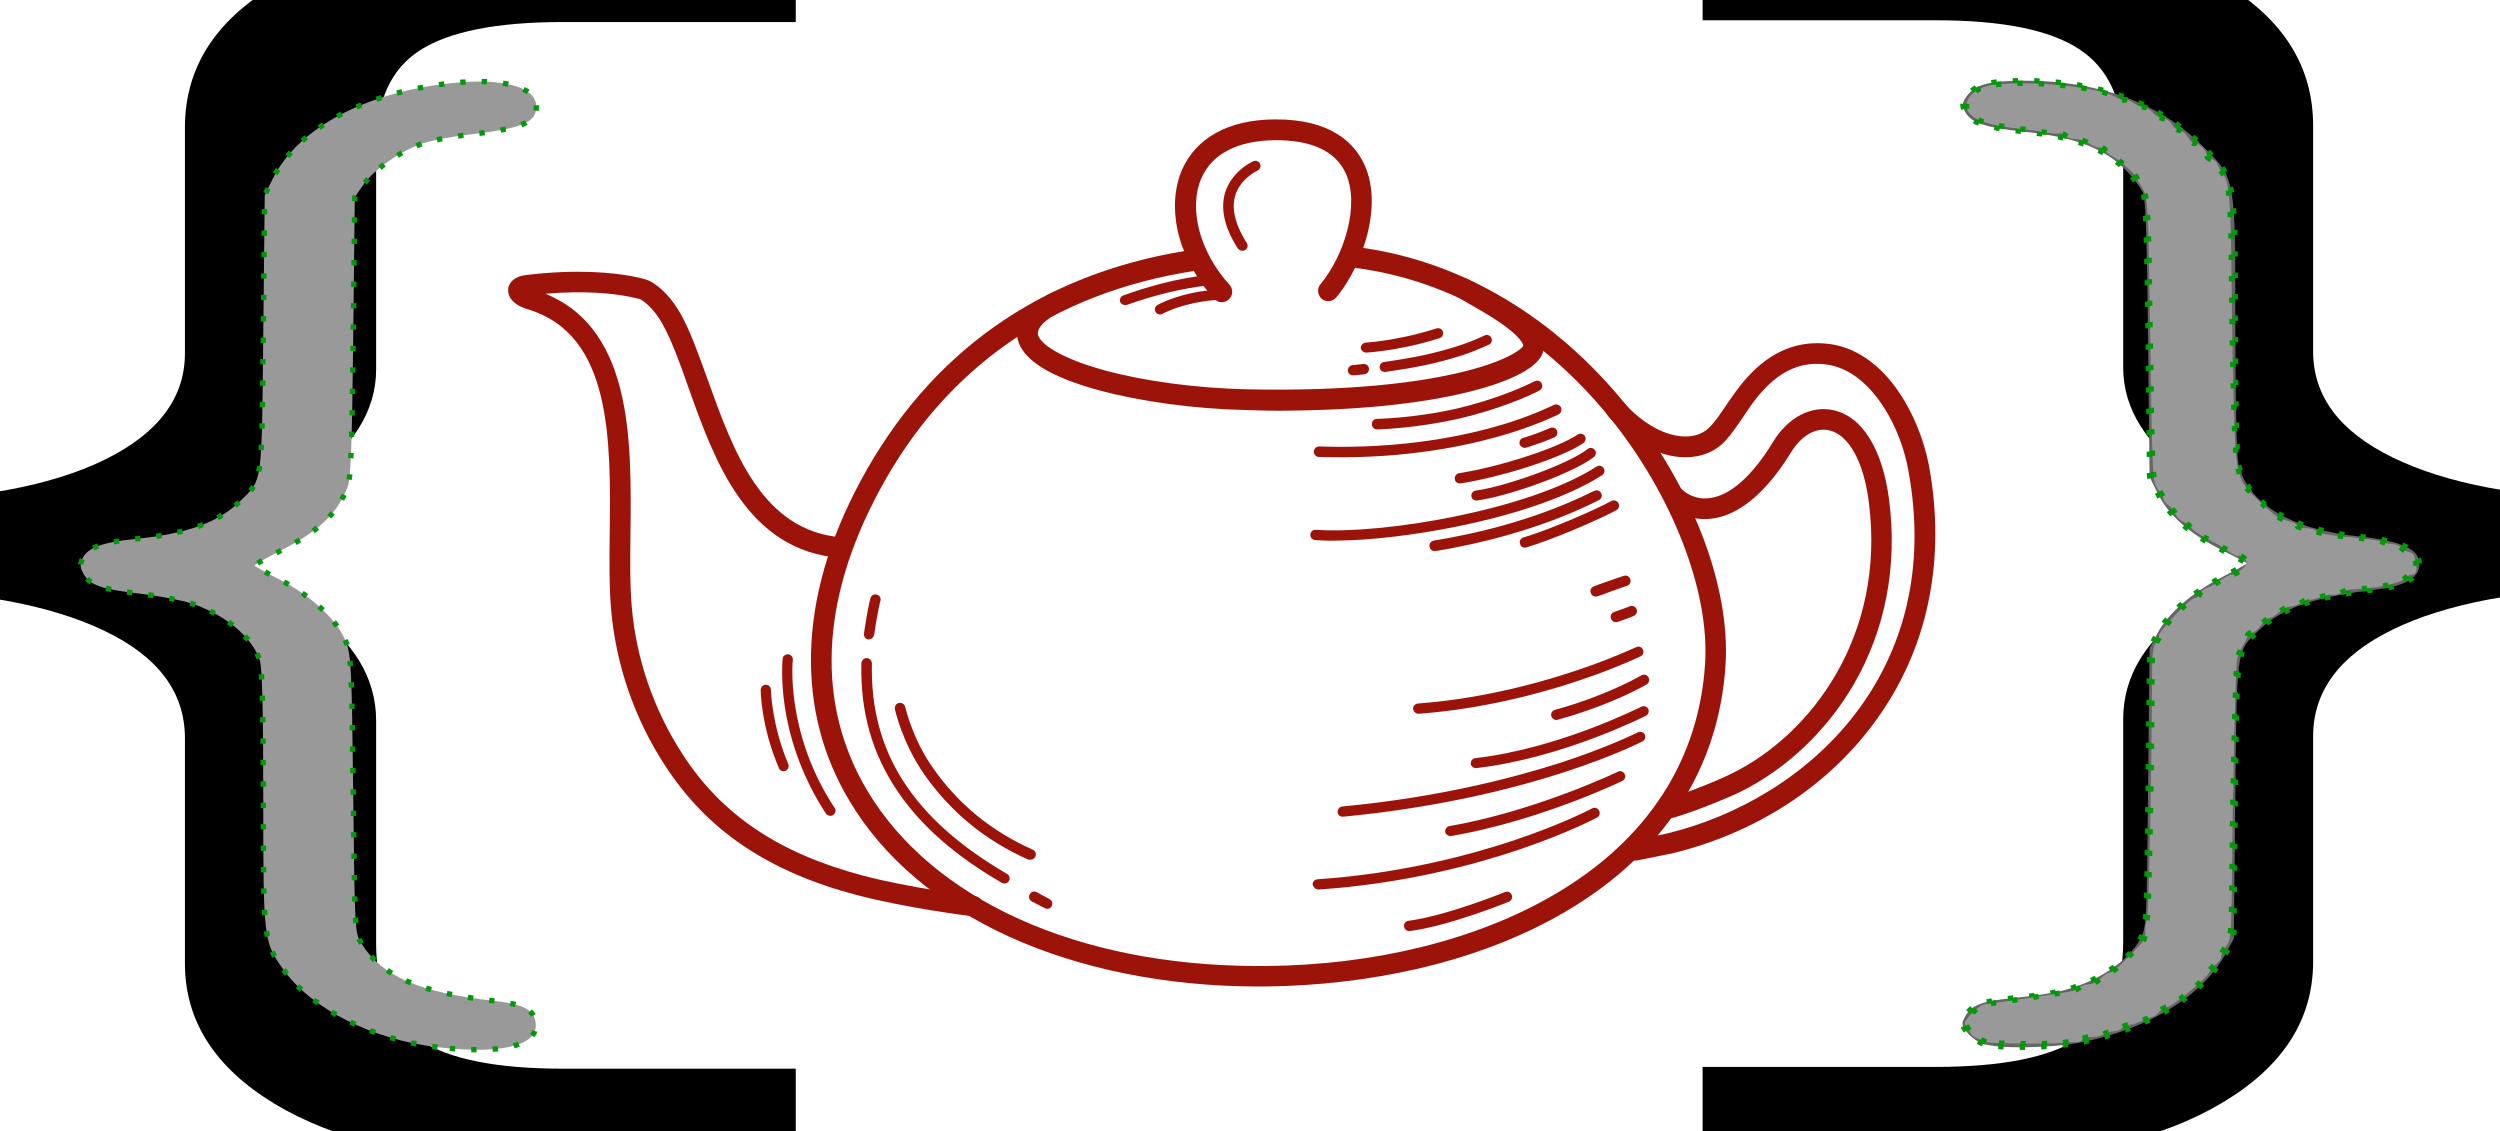
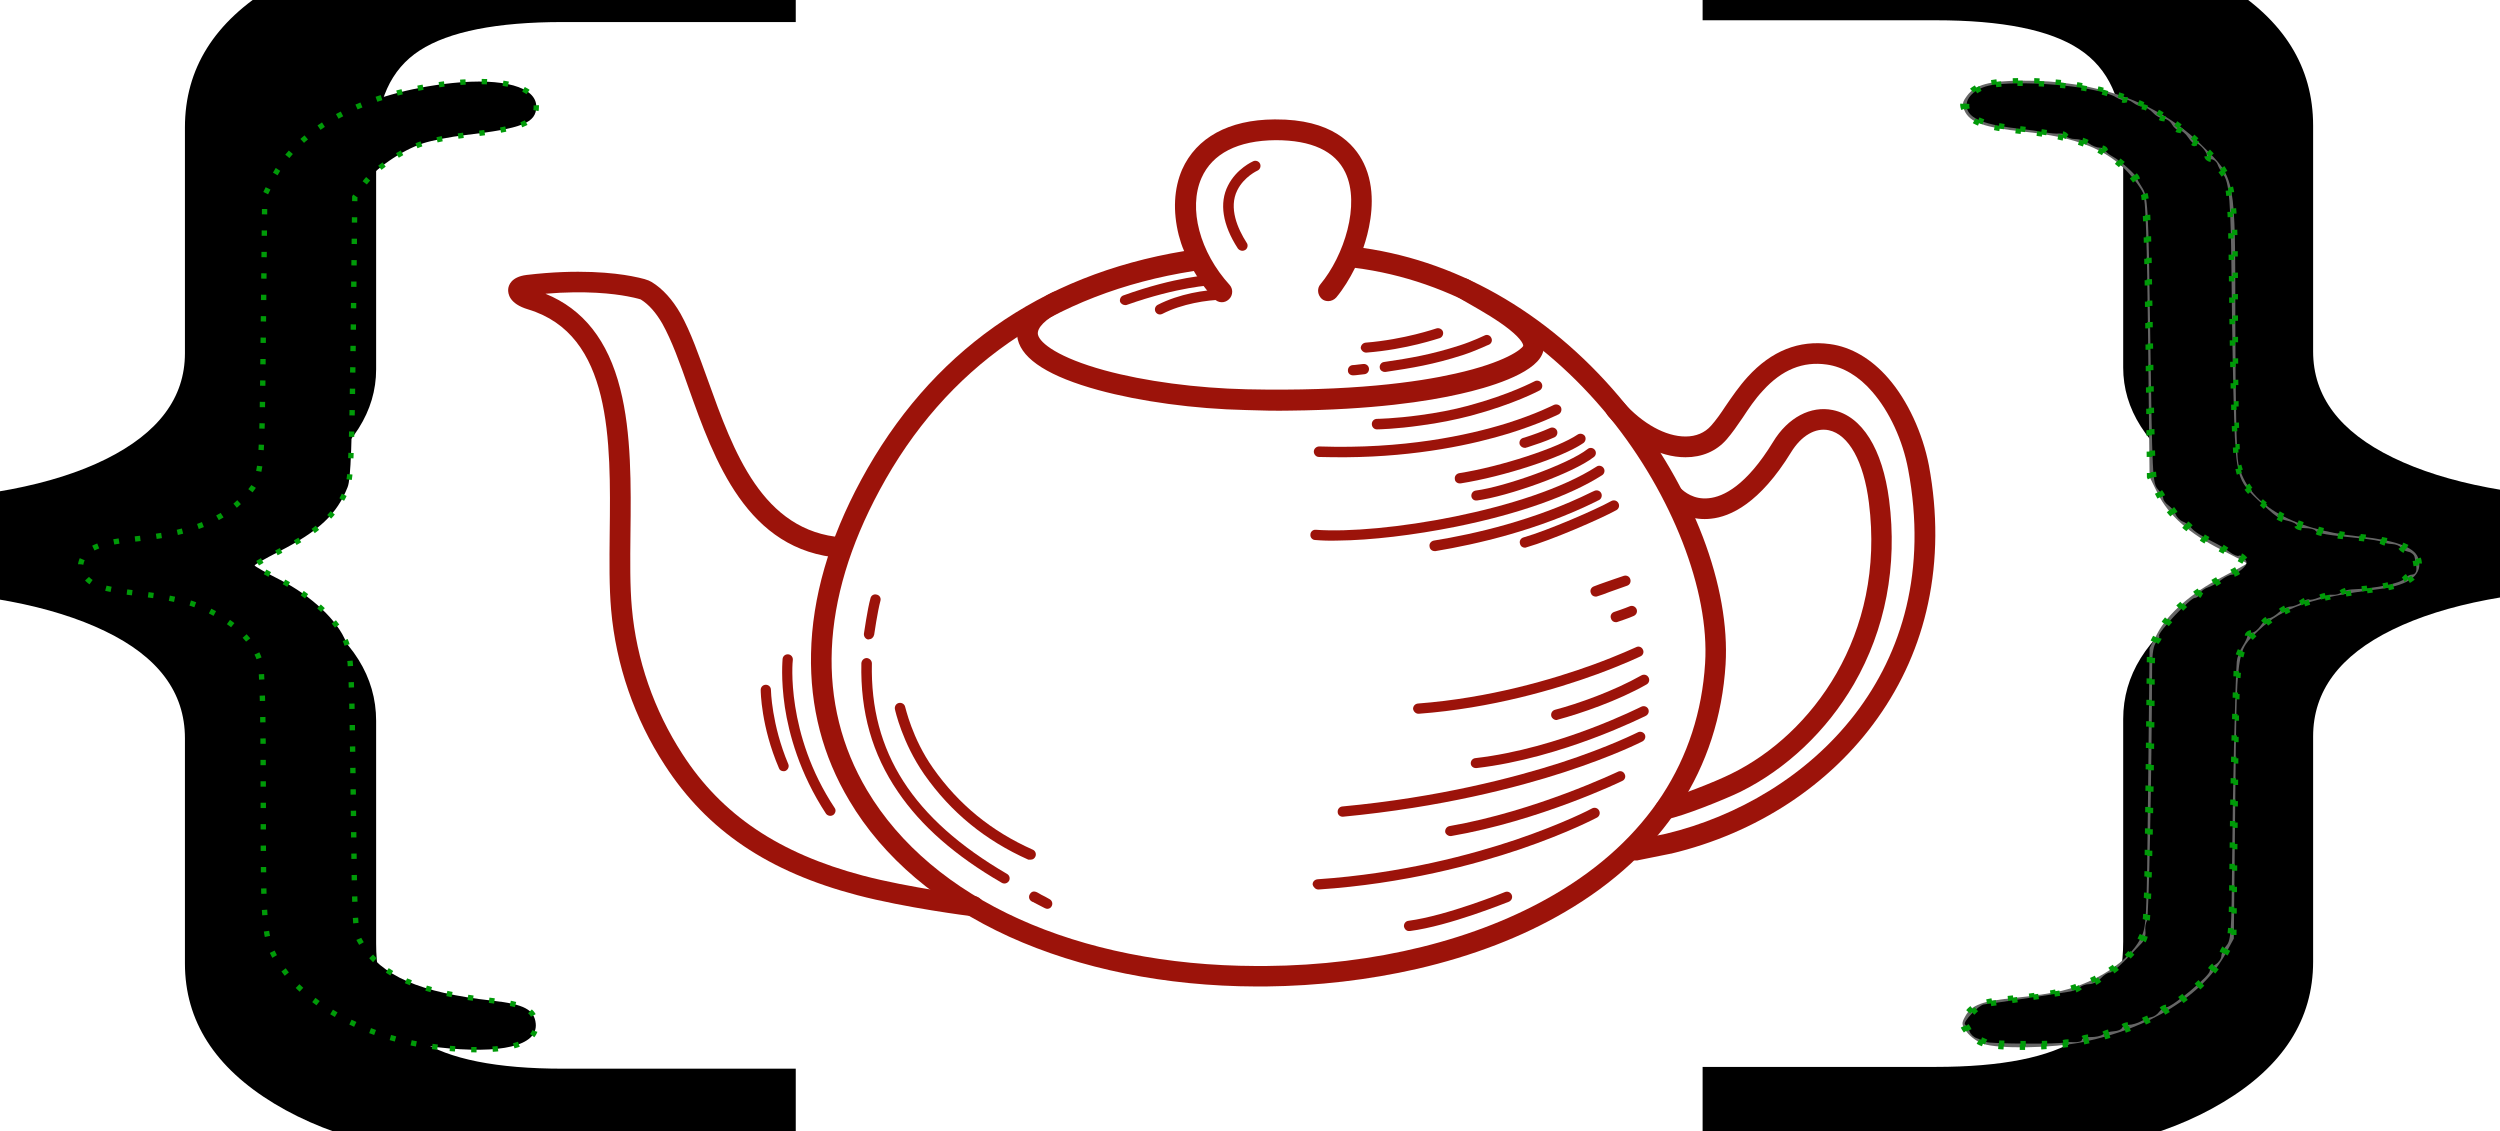
<svg xmlns="http://www.w3.org/2000/svg" version="1.1" id="Layer_1" x="0px" y="0px" viewBox="0 0 160.194 72.435" xml:space="preserve" width="160.194" height="72.435">
  <defs id="defs1042" />
  <style type="text/css" id="style950">
	.st0{fill:#9C130A;}
	.st1{fill:#666666;}
</style>
  <g id="g1037" style="display:inline" transform="matrix(0.1822215,0,0,0.1822215,-96.65067,-62.95886)">
    <g id="teapot" style="display:inline">
      <path class="st0" d="m 984,489.9 c 29,-0.3 48.3,-3.2 60,-5.9 9.4,-2.1 25.6,-6.8 28.7,-13.9 2.8,-6.5 -4.5,-12.4 -7,-14.4 -4.5,-3.6 -10.3,-7 -14.6,-9.4 -1.7,-1 -3.2,-1.8 -4.1,-2.4 -1.7,-1.1 -3.9,-0.6 -5,1.1 -1.1,1.7 -0.6,3.9 1.1,5 1.1,0.7 2.6,1.6 4.4,2.6 4,2.3 9.6,5.5 13.7,8.8 4.5,3.6 5,5.5 4.8,5.8 -0.5,1 -6,5.7 -23.9,9.7 -13.2,3 -36.6,6.3 -73.3,5.5 -17.6,-0.4 -35.9,-2.8 -50.1,-6.7 -16,-4.4 -22.6,-9.5 -23.3,-12.5 -0.5,-2.3 2.5,-5.4 8.3,-8.4 1.8,-0.9 2.5,-3.1 1.5,-4.9 -0.9,-1.8 -3.1,-2.5 -4.9,-1.5 -9.4,4.9 -13.4,10.5 -12,16.5 1.7,7.1 11.2,13.1 28.4,17.8 14.7,4 33.6,6.6 51.9,7 5.5,0.2 10.6,0.3 15.4,0.2 z" id="path952" />
      <g id="g956">
        <path class="st0" d="m 829.1,627.1 c 11.8,19.9 31.2,36.4 56.2,47.8 24.9,11.3 54.9,17.4 86.8,17.5 1.1,0 2.3,0 3.4,0 18.3,-0.2 36.2,-2.3 53.3,-6.2 19.4,-4.5 36.9,-11.2 51.9,-20 34.6,-20.2 54.2,-50.3 56.5,-87.1 0.8,-13.3 -1.9,-28.8 -8,-44.8 -6.2,-16.2 -15.5,-32.3 -27.1,-46.5 -25,-30.8 -57.5,-50.1 -92.3,-55.1 0.5,-1.5 1,-3.1 1.4,-4.7 1.7,-6.7 2.9,-16.4 -1.2,-25 -3.4,-7.1 -11.5,-15.6 -31.1,-15.5 -0.1,0 -0.2,0 -0.4,0 -16,0.1 -27.4,6.4 -32.4,17.6 -2.9,6.7 -3.3,14.7 -1.2,23.1 0.5,1.9 1.1,3.8 1.9,5.6 -50.7,8.4 -89.4,35.7 -113.6,80.5 -11.3,20.9 -17.2,41.4 -17.6,61 -0.4,18.8 4.1,36.1 13.5,51.8 z m 10.6,-109.2 c 23.3,-43.3 61.1,-69.4 110.5,-77.1 2,3.5 4.4,6.8 7.2,9.8 1.4,1.5 3.6,1.6 5.1,0.2 0.8,-0.7 1.2,-1.7 1.2,-2.7 0,-0.9 -0.3,-1.7 -0.9,-2.4 -10.5,-11.5 -14.6,-26.9 -9.9,-37.6 3.8,-8.6 12.8,-13.2 26.1,-13.3 12.6,0 20.9,3.8 24.5,11.4 5.3,11.2 -0.4,29.2 -8.8,39.3 -0.6,0.7 -0.8,1.5 -0.8,2.3 0,1 0.5,2.1 1.3,2.8 0.7,0.6 1.5,0.8 2.3,0.8 1,0 2.1,-0.5 2.8,-1.3 2.5,-3 4.7,-6.6 6.6,-10.4 33.7,4.3 65.3,22.8 89.6,52.7 21.9,27 35.1,60.9 33.5,86.3 -2.1,34.2 -20.4,62.3 -52.9,81.3 -27.3,16 -63.3,24.9 -101.6,25.2 -1.1,0 -2.3,0 -3.4,0 -62.8,-0.2 -113.9,-23.3 -136.8,-61.8 -18,-30.3 -16.5,-66.8 4.4,-105.5 z" id="path954" />
      </g>
      <path class="st0" d="m 967.3,433.7 c 0.3,0 0.7,-0.1 1,-0.3 0.8,-0.5 1.1,-1.7 0.5,-2.5 -3.2,-5 -6.4,-12.3 -3.3,-18.5 2.4,-4.8 7.1,-6.9 7.1,-6.9 0.9,-0.4 1.3,-1.5 0.9,-2.4 -0.4,-0.9 -1.5,-1.3 -2.4,-0.9 -0.2,0.1 -5.9,2.6 -8.9,8.6 -3.1,6.1 -1.9,13.8 3.5,22.1 0.4,0.5 1,0.8 1.6,0.8 z" id="path958" />
      <path class="st0" d="m 872.6,667.8 c 1.8,0 3.3,-1.4 3.6,-3.2 0.3,-2 -1.2,-3.8 -3.1,-4 -0.2,0 -23.1,-2.9 -39.3,-7.2 -29.4,-7.8 -49.6,-21.3 -63.4,-42.7 -10,-15.4 -16.2,-33.2 -17.8,-51.4 -0.7,-7.6 -0.6,-16.6 -0.5,-26.2 0.2,-16.5 0.4,-35.3 -3.6,-50.9 -4.3,-17 -13,-28 -26.3,-33.4 14.2,-1.2 24,0 28.8,0.9 3.7,0.7 4.6,1.1 4.7,1.1 2.9,1.8 5.4,4.7 7.6,8.5 3.3,5.9 6.2,13.9 9.2,22.5 9.1,25.6 20.5,57.5 53.6,59.9 2,0.1 3.7,-1.4 3.9,-3.3 0.1,-2 -1.4,-3.7 -3.3,-3.9 -28.3,-2.1 -38.4,-30.3 -47.3,-55.1 -3.2,-8.8 -6.1,-17.2 -9.7,-23.6 -2.8,-4.9 -6.2,-8.7 -10.1,-11.1 -1.3,-0.8 -3.1,-1.3 -7.2,-2.1 -5.9,-1.1 -18.5,-2.6 -36.9,-0.4 -5.4,0.7 -6.3,3.7 -6.4,5 -0.1,1.5 0.3,5.1 7,7.1 29.5,8.9 29.1,46 28.7,78.7 -0.1,9.7 -0.2,18.9 0.5,26.9 1.7,19.4 8.2,38.3 18.9,54.7 14.9,23 36.4,37.5 67.7,45.7 16.7,4.4 39.3,7.3 40.3,7.4 0.1,0.1 0.3,0.1 0.4,0.1 z" id="path960" />
      <path class="st0" d="m 1115.9,633.7 c 0.2,0 0.4,0 0.6,-0.1 5.8,-1.1 20.2,-6.9 25.8,-9.6 16.2,-8 30.4,-21.4 40,-37.9 11.1,-19.2 15.4,-41.6 12.4,-64.8 -2.3,-17.9 -9.5,-29.5 -19.8,-31.6 -7.7,-1.6 -15.8,2.6 -21,11.2 -9.4,15.4 -17.5,19.3 -22.6,19.8 -5.3,0.6 -8.7,-2.3 -9.9,-3.5 -1.4,-1.4 -3.7,-1.5 -5.1,-0.1 -1.4,1.4 -1.5,3.7 -0.1,5.1 4.1,4.3 9.9,6.4 15.9,5.7 6.8,-0.7 17.1,-5.4 28.1,-23.3 3.6,-5.9 8.6,-8.8 13.3,-7.8 7,1.5 12.3,11 14.1,25.5 5.9,46.5 -20,81.4 -48.4,95.3 -5.6,2.8 -19.3,8.2 -23.9,9 -2,0.4 -3.3,2.3 -2.9,4.2 0.2,1.7 1.8,2.9 3.5,2.9 z" id="path962" />
      <path class="st0" d="m 1105.8,648.1 c 0.2,0 0.5,0 0.7,-0.1 l 11.4,-2.3 c 0,0 0.1,0 0.1,0 30.1,-7.2 55.9,-24.1 72.6,-47.6 8.7,-12.2 14.7,-25.8 17.8,-40.4 3.3,-15.4 3.4,-31.8 0.3,-48.5 -2.2,-11.4 -7.5,-22.9 -14.3,-30.7 -5.9,-6.8 -13,-11 -20.5,-12 -10.9,-1.5 -20.6,2.4 -28.9,11.5 -3.1,3.4 -5.6,7.1 -7.8,10.3 -1.7,2.6 -3.4,5 -5.1,6.9 -2.2,2.5 -5.3,3.8 -9,3.8 -7,0 -15.1,-4.5 -21.8,-12 -1.3,-1.5 -3.6,-1.6 -5.1,-0.3 -1.5,1.3 -1.6,3.6 -0.3,5.1 8.1,9.2 18,14.5 27.2,14.5 5.8,0 10.8,-2.1 14.4,-6.2 2,-2.3 3.8,-4.9 5.7,-7.7 2.1,-3.2 4.3,-6.5 7.1,-9.5 6.7,-7.4 14.1,-10.4 22.5,-9.2 5.7,0.8 11.3,4.1 16,9.6 6,6.9 10.7,17 12.6,27.3 13.3,70.8 -34.8,116 -85.2,128.1 L 1105,641 c -2,0.4 -3.2,2.3 -2.8,4.3 0.3,1.7 1.9,2.9 3.6,2.8 z" id="path964" />
      <path class="st0" d="m 1003.7,506.3 c 25.4,-0.2 45,-4.6 57.4,-8.4 11.2,-3.5 17.1,-6.6 17.4,-6.7 0.9,-0.5 1.2,-1.6 0.8,-2.5 -0.5,-0.9 -1.6,-1.2 -2.5,-0.8 v 0 c -0.1,0 -5.9,3.1 -16.7,6.5 -13.6,4.2 -36.1,9.1 -65.8,8.1 -1,0 -1.9,0.8 -1.9,1.8 0,1 0.8,1.9 1.8,1.9 3.2,0.1 6.4,0.1 9.5,0.1 z" id="path966" />
      <path class="st0" d="m 1043.7,515.5 c 0.1,0 0.2,0 0.3,0 15.2,-2.4 35.8,-9.1 43.2,-14.2 0.8,-0.6 1,-1.7 0.5,-2.5 -0.6,-0.8 -1.7,-1 -2.5,-0.5 -6.9,4.7 -27.1,11.3 -41.7,13.6 -1,0.2 -1.7,1.1 -1.5,2.1 0,0.8 0.8,1.5 1.7,1.5 z" id="path968" />
      <path class="st0" d="m 1000.8,535.6 c 11.6,-0.1 26.8,-1.9 41.7,-4.9 21.7,-4.4 39.9,-10.8 51.3,-18.1 0.8,-0.5 1.1,-1.7 0.5,-2.5 -0.5,-0.8 -1.7,-1.1 -2.5,-0.5 -24,15.4 -75.6,23.9 -98.7,22.2 -1,-0.1 -1.9,0.7 -1.9,1.7 -0.1,1 0.7,1.9 1.7,1.9 2.4,0.2 5,0.3 7.9,0.2 z" id="path970" />
      <path class="st0" d="m 1066.6,538.1 c 0.2,0 0.3,0 0.5,-0.1 9,-2.6 26.1,-10 31.7,-13.1 0.9,-0.5 1.2,-1.6 0.7,-2.5 -0.5,-0.9 -1.6,-1.2 -2.5,-0.7 -5.4,3 -22.2,10.3 -30.9,12.8 -1,0.3 -1.5,1.3 -1.2,2.2 0.2,0.9 0.9,1.4 1.7,1.4 z" id="path972" />
      <path class="st0" d="m 1002.5,632.7 c 0.1,0 0.1,0 0.2,0 34.5,-3.3 61.3,-10.3 77.6,-15.6 17.8,-5.8 27.3,-10.7 27.7,-10.9 0.9,-0.5 1.2,-1.6 0.8,-2.4 -0.5,-0.9 -1.6,-1.2 -2.4,-0.8 -0.1,0 -9.7,5 -27.2,10.7 -16.2,5.2 -42.7,12.2 -76.8,15.4 -1,0.1 -1.7,1 -1.6,2 0,0.9 0.8,1.6 1.7,1.6 z" id="path974" />
      <path class="st0" d="m 1040.4,639.5 c 0.1,0 0.2,0 0.3,0 30.9,-5.3 59.9,-19.2 60.2,-19.4 0.9,-0.4 1.3,-1.5 0.8,-2.4 -0.4,-0.9 -1.5,-1.3 -2.4,-0.8 -0.3,0.1 -28.8,13.8 -59.2,19.1 -1,0.2 -1.6,1.1 -1.5,2.1 0.2,0.8 1,1.4 1.8,1.4 z" id="path976" />
      <path class="st0" d="m 994,658.3 c 0,0 0.1,0 0.1,0 30,-2 55,-8.8 70.7,-14.1 17,-5.8 26.8,-11 27.2,-11.2 0.9,-0.5 1.2,-1.6 0.7,-2.5 -0.5,-0.9 -1.6,-1.2 -2.5,-0.7 -0.1,0.1 -10,5.3 -26.8,11 -15.5,5.2 -40.1,11.9 -69.7,13.9 -1,0.1 -1.8,0.9 -1.7,1.9 0.3,1 1.1,1.7 2,1.7 z" id="path978" />
      <path class="st0" d="m 1091.5,555.3 c 0.2,0 0.4,0 0.6,-0.1 1.3,-0.4 2.7,-0.9 4.2,-1.5 2,-0.7 4.2,-1.5 6.2,-2.2 1,-0.3 1.5,-1.3 1.2,-2.3 -0.3,-1 -1.3,-1.5 -2.3,-1.2 -2.2,0.7 -4.3,1.5 -6.4,2.2 -1.5,0.5 -2.8,1 -4.1,1.5 -0.9,0.3 -1.5,1.3 -1.1,2.3 0.2,0.8 0.9,1.3 1.7,1.3 z" id="path980" />
      <path class="st0" d="m 1098.6,564.3 c 0.2,0 0.4,0 0.6,-0.1 0.2,-0.1 4,-1.3 5.7,-2.1 0.9,-0.4 1.4,-1.4 1,-2.4 -0.4,-0.9 -1.4,-1.4 -2.4,-1 -1.6,0.7 -5.5,2 -5.5,2 -0.9,0.3 -1.5,1.3 -1.1,2.3 0.2,0.8 0.9,1.3 1.7,1.3 z" id="path982" />
      <path class="st0" d="m 1029.2,596.5 c 0,0 0.1,0 0.1,0 25.5,-1.9 48.2,-8.6 62.7,-13.9 9.5,-3.5 15.1,-6.2 15.3,-6.3 0.9,-0.4 1.3,-1.5 0.8,-2.4 -0.4,-0.9 -1.5,-1.3 -2.4,-0.8 -0.1,0 -5.7,2.7 -15,6.1 -14.3,5.2 -36.6,11.8 -61.7,13.7 -1,0.1 -1.7,0.9 -1.7,1.9 0.2,1 1,1.7 1.9,1.7 z" id="path984" />
      <path class="st0" d="m 1077.7,598.7 c 0.1,0 0.3,0 0.4,-0.1 8.2,-2.2 21.3,-6.7 31.3,-12.4 0.9,-0.5 1.2,-1.6 0.7,-2.5 -0.5,-0.9 -1.6,-1.2 -2.5,-0.7 -9.7,5.5 -22.4,10 -30.4,12.1 -1,0.3 -1.5,1.2 -1.3,2.2 0.2,0.8 1,1.4 1.8,1.4 z" id="path986" />
      <path class="st0" d="m 822.4,632.4 c 0.3,0 0.7,-0.1 1,-0.3 0.8,-0.6 1.1,-1.7 0.5,-2.5 -17.3,-26.1 -14.8,-51.8 -14.7,-52 0.1,-1 -0.6,-1.9 -1.6,-2 -1,-0.1 -1.9,0.6 -2,1.6 0,0.3 -0.7,6.9 0.8,17 1.4,9.2 5.1,23.2 14.5,37.5 0.4,0.5 1,0.7 1.5,0.7 z" id="path988" />
      <path class="st0" d="m 805.9,616.7 c 0.2,0 0.5,0 0.7,-0.1 0.9,-0.4 1.4,-1.5 1,-2.4 -5.9,-14 -6.1,-26 -6.1,-26.1 0,-1 -0.8,-1.8 -1.8,-1.8 0,0 0,0 0,0 -1,0 -1.8,0.8 -1.8,1.8 0,0.5 0.1,12.8 6.4,27.5 0.2,0.7 0.9,1.1 1.6,1.1 z" id="path990" />
      <path class="st0" d="m 926.1,452.8 c 0.2,0 0.4,0 0.6,-0.1 18.1,-6.4 29.8,-6.9 29.9,-6.9 1,0 1.8,-0.9 1.7,-1.9 0,-1 -0.9,-1.8 -1.9,-1.7 -0.5,0 -12.4,0.5 -31,7.2 -0.9,0.3 -1.4,1.4 -1.1,2.3 0.3,0.6 1,1.1 1.8,1.1 z" id="path992" />
      <path class="st0" d="m 938.3,456.1 c 0.3,0 0.5,-0.1 0.8,-0.2 7,-3.6 15.8,-4.9 21.1,-5 1,0 1.8,-0.8 1.8,-1.8 0,-1 -0.8,-1.8 -1.8,-1.8 -6,0.1 -15.1,1.5 -22.7,5.4 -0.9,0.5 -1.2,1.5 -0.8,2.4 0.3,0.6 0.9,1 1.6,1 z" id="path994" />
      <path class="st0" d="m 1017.4,476.3 c 0.1,0 0.2,0 0.2,0 9.4,-1.4 16.8,-2.6 27.1,-5.9 4.9,-1.6 9.1,-3.7 9.3,-3.7 0.9,-0.4 1.3,-1.5 0.8,-2.4 -0.4,-0.9 -1.5,-1.3 -2.4,-0.8 0,0 -4.1,2 -8.8,3.5 -10,3.2 -17,4.4 -26.5,5.8 -1,0.1 -1.7,1.1 -1.5,2.1 0.1,0.8 0.9,1.4 1.8,1.4 z" id="path996" />
      <path class="st0" d="m 1014.6,496.5 c 0,0 0,0 0,0 0.3,0 6.6,-0.1 15.6,-1.4 6.1,-0.8 12,-2 17.4,-3.4 15.3,-4.1 23.8,-8.7 24.2,-8.9 0.9,-0.5 1.2,-1.6 0.7,-2.5 -0.5,-0.9 -1.6,-1.2 -2.5,-0.7 -0.1,0 -8.5,4.6 -23.4,8.6 -5.2,1.4 -10.9,2.5 -16.9,3.3 -8.7,1.2 -15.1,1.3 -15.1,1.3 -1,0 -1.8,0.8 -1.8,1.8 0,1.1 0.8,1.9 1.8,1.9 z" id="path998" />
      <path class="st0" d="m 1049.6,521.5 c 0.1,0 0.1,0 0.2,0 10.7,-1.4 33.7,-9.5 41.1,-15.3 0.8,-0.6 0.9,-1.8 0.3,-2.5 -0.6,-0.8 -1.8,-0.9 -2.5,-0.3 -6.9,5.4 -29.3,13.3 -39.3,14.6 -1,0.1 -1.7,1 -1.6,2 0.1,0.9 0.9,1.6 1.8,1.5 z" id="path1000" />
      <path class="st0" d="m 1066.6,503 c 0.2,0 0.4,0 0.5,-0.1 l 0.4,-0.1 c 3.1,-1 6.4,-2.1 9.5,-3.5 0.9,-0.4 1.3,-1.5 0.9,-2.4 -0.4,-0.9 -1.5,-1.3 -2.4,-0.9 -2.9,1.3 -6,2.4 -9.1,3.4 l -0.4,0.1 c -1,0.3 -1.5,1.3 -1.2,2.3 0.3,0.7 1,1.2 1.8,1.2 z" id="path1002" />
      <path class="st0" d="m 1034.9,539.3 c 0.1,0 0.2,0 0.3,0 14.4,-2.4 36,-7.3 56.6,-17.5 0.3,-0.2 0.6,-0.3 0.8,-0.4 0.9,-0.4 1.3,-1.5 0.9,-2.4 -0.4,-0.9 -1.5,-1.3 -2.4,-0.9 -0.2,0.1 -0.5,0.2 -0.9,0.4 -20.2,10 -41.4,14.8 -55.6,17.1 -1,0.2 -1.7,1.1 -1.5,2.1 0.1,1 0.9,1.6 1.8,1.6 z" id="path1004" />
      <path class="st0" d="m 1049.4,615.6 c 0.1,0 0.1,0 0.2,0 30.3,-3.5 59.3,-18.3 59.6,-18.4 0.9,-0.5 1.2,-1.5 0.8,-2.4 -0.5,-0.9 -1.5,-1.2 -2.4,-0.8 -0.3,0.1 -28.8,14.7 -58.4,18.1 -1,0.1 -1.7,1 -1.6,2 0.1,0.9 0.9,1.5 1.8,1.5 z" id="path1006" />
      <path class="st0" d="m 1026,672.9 c 0.1,0 0.1,0 0.2,0 13.9,-1.8 33.9,-10 34.8,-10.3 0.9,-0.4 1.4,-1.4 1,-2.4 -0.4,-0.9 -1.4,-1.4 -2.4,-1 -0.2,0.1 -20.4,8.3 -33.9,10.1 -1,0.1 -1.7,1 -1.6,2 0.2,1 1,1.7 1.9,1.6 z" id="path1008" />
      <path class="st0" d="m 883.6,656.2 c 0.6,0 1.2,-0.3 1.6,-0.9 0.5,-0.9 0.2,-2 -0.7,-2.5 -33.1,-19.3 -48.2,-42.8 -47.5,-74 0,-1 -0.8,-1.8 -1.8,-1.9 -1,0 -1.8,0.8 -1.9,1.8 -0.4,17.2 3.8,32 12.9,45.3 8.1,11.9 20,22.4 36.4,31.9 0.3,0.2 0.6,0.3 1,0.3 z" id="path1010" />
      <path class="st0" d="m 897.7,664.8 c -0.9,-0.5 -1.9,-1 -2.9,-1.5 -0.1,-0.1 -0.4,-0.2 -0.6,-0.3 -0.1,-0.1 -0.2,-0.1 -0.3,-0.2 -0.4,-0.1 -0.8,-0.3 -1.1,-0.6 -0.8,-0.8 -0.6,-1.9 -0.1,-2.5 1,-1.3 2.3,-0.5 3.3,0.1 0.2,0.1 0.4,0.2 0.5,0.3 1,0.5 2,1 3,1.6 0.9,0.5 1.2,1.6 0.7,2.5 -0.3,0.6 -0.9,0.9 -1.6,0.9 -0.3,-0.1 -0.6,-0.1 -0.9,-0.3 z m -2.2,-5 c 0,0 0,0 0,0 0,0 0,0 0,0 z" id="path1012" />
      <path class="st0" d="m 836,570.3 c 0.9,0 1.6,-0.7 1.8,-1.6 0,-0.1 1.2,-8.2 2.2,-11.9 0.3,-1 -0.3,-2 -1.3,-2.2 -1,-0.3 -2,0.3 -2.2,1.3 -1.1,3.9 -2.2,12 -2.3,12.4 -0.1,1 0.5,1.9 1.5,2.1 0.2,-0.1 0.3,-0.1 0.3,-0.1 z" id="path1014" />
      <path class="st0" d="m 892.9,647.8 c 0.7,0 1.3,-0.4 1.6,-1.1 0.4,-0.9 0,-2 -0.9,-2.4 -14.6,-6.5 -26.1,-15.9 -35.1,-28.7 -7.4,-10.5 -9.7,-21.4 -9.8,-21.5 -0.2,-1 -1.2,-1.6 -2.2,-1.4 -1,0.2 -1.6,1.2 -1.4,2.2 0.1,0.5 2.6,11.8 10.3,22.9 9.4,13.4 21.4,23.2 36.6,30 0.4,0 0.6,0 0.9,0 z" id="path1016" />
      <path class="st0" d="m 1006.2,477.5 c 0.1,0 0.1,0 0.2,0 0.4,0 1.2,-0.1 2,-0.2 l 1.8,-0.2 c 1,-0.1 1.7,-1 1.6,-2 -0.1,-1 -1,-1.7 -2,-1.6 l -1.8,0.2 c -0.8,0.1 -1.6,0.2 -2,0.2 -1,0.1 -1.7,1 -1.6,2 0,0.9 0.8,1.6 1.8,1.6 z" id="path1018" />
      <path class="st0" d="m 1010.8,469.5 c 0,0 0.1,0 0.1,0 14.2,-1.1 25.3,-5 25.8,-5.1 0.9,-0.3 1.4,-1.4 1.1,-2.3 -0.3,-0.9 -1.4,-1.4 -2.3,-1.1 -0.1,0 -11.2,3.9 -24.9,5 -1,0.1 -1.7,1 -1.7,1.9 0.2,0.9 1,1.6 1.9,1.6 z" id="path1020" />
    </g>
    <g id="g1035" style="display:none">
      <g id="g1033">
        <g id="g1027">
          <g id="g1025">
            <path class="st1" d="m 1132,771.2 c -2,-1.9 -3.1,-4.5 -3.1,-7.2 0,-5.5 4.3,-9.9 9.7,-10.1 21.1,-0.7 38.8,-4.7 52.6,-12 15,-7.9 26.2,-19.3 33.2,-33.7 7.1,-14.6 10.6,-32.6 10.6,-53.5 v -27.1 c 0,-24.1 3.5,-43.3 10.3,-57 6.8,-13.7 18.7,-24.1 35.4,-30.7 -16.7,-6.5 -28.6,-16.7 -35.4,-30.5 -6.8,-13.7 -10.3,-32.9 -10.3,-57 v -27.1 c 0,-20.9 -3.6,-38.9 -10.6,-53.5 -7,-14.4 -18.1,-25.7 -33.2,-33.7 -13.8,-7.3 -31.4,-11.3 -52.6,-12 -5.4,-0.2 -9.7,-4.6 -9.7,-10.1 0,-2.7 1.1,-5.3 3.1,-7.2 2,-1.9 4.6,-2.9 7.4,-2.8 38.5,1.2 68,12.1 87.6,32.5 20.8,21.6 31.1,50.8 30.7,86.9 v 27.1 c 0,21.3 2.5,37.5 7.4,48.2 4.8,10.4 13.5,17.7 26.7,22.1 2.6,0.9 5.5,1.7 8.7,2.4 6.9,1.6 11.7,7.6 11.7,14.7 0,7 -4.7,13 -11.5,14.6 -3.2,0.8 -6.2,1.6 -8.8,2.5 -13.1,4.6 -22.1,12.1 -26.8,22.4 -4.9,10.7 -7.4,26.9 -7.4,48.2 v 27.1 c 0.5,36.1 -9.9,65.3 -30.7,86.9 -19.6,20.3 -49.1,31.2 -87.6,32.5 -0.1,0 -0.2,0 -0.3,0 -2.7,-0.1 -5.2,-1.1 -7.1,-2.9 z m 4.2,-458.1 c -0.8,0.8 -1.2,1.8 -1.2,2.9 0,2.2 1.7,4 3.9,4.1 22,0.7 40.6,5 55.2,12.7 16.2,8.6 28.2,20.8 35.8,36.4 7.5,15.4 11.2,34.3 11.2,56.1 v 27.1 c 0,23.2 3.2,41.4 9.6,54.3 v 0 c 6.2,12.6 17.4,22 33.2,27.9 2.1,0.8 4.5,1.6 7,2.3 l 9.8,2.8 -9.7,2.9 c -2.5,0.8 -4.9,1.5 -7,2.4 -15.8,6.1 -27,15.6 -33.2,28.2 -6.4,12.9 -9.6,31.2 -9.6,54.3 v 27.1 c 0,21.8 -3.8,40.7 -11.2,56.1 -7.5,15.6 -19.6,27.8 -35.8,36.4 -14.6,7.7 -33.1,12 -55.2,12.7 -2.2,0.1 -3.9,1.9 -3.9,4.1 0,1.1 0.4,2.1 1.2,2.9 0.8,0.8 1.9,1.2 3,1.2 36.9,-1.2 65,-11.5 83.4,-30.6 19.7,-20.4 29.4,-48.2 29,-82.7 v -27.1 c 0,-22.2 2.7,-39.2 7.9,-50.7 5.4,-11.8 15.6,-20.4 30.2,-25.6 2.8,-1 6,-1.9 9.4,-2.7 4.1,-1 6.9,-4.6 6.9,-8.8 0,-4.2 -2.9,-7.9 -7,-8.8 -3.4,-0.8 -6.5,-1.6 -9.3,-2.6 -14.7,-5 -24.9,-13.5 -30.3,-25.3 -5.2,-11.5 -7.9,-28.5 -7.9,-50.7 v -27.2 c 0.4,-34.4 -9.3,-62.2 -29,-82.6 -18.5,-19.2 -46.5,-29.5 -83.4,-30.6 0,0 -0.1,0 -0.1,0 -1.2,0 -2.2,0.4 -2.9,1.1 z" id="path1023" />
          </g>
        </g>
        <g id="g1031">
          <path class="st1" d="m 780.7,774 c -38.5,-1.2 -68,-12.1 -87.6,-32.5 -20.8,-21.6 -31.1,-50.8 -30.7,-86.8 v -27.1 c 0,-21.3 -2.5,-37.5 -7.4,-48.2 -4.7,-10.3 -13.7,-17.8 -26.8,-22.4 -2.6,-0.9 -5.6,-1.8 -8.8,-2.5 -6.8,-1.6 -11.5,-7.6 -11.5,-14.6 0,-7.1 4.8,-13.1 11.7,-14.7 v 0 c 3.2,-0.7 6.1,-1.5 8.7,-2.4 13.2,-4.5 22,-11.7 26.7,-22.1 4.9,-10.7 7.4,-26.9 7.4,-48.2 v -27.1 c -0.5,-36.1 9.9,-65.3 30.7,-86.9 19.6,-20.3 49.1,-31.2 87.6,-32.5 2.8,-0.1 5.4,0.9 7.4,2.8 2,1.9 3.1,4.5 3.1,7.2 0,5.5 -4.3,9.9 -9.7,10.1 -21.1,0.7 -38.8,4.7 -52.6,12 -15,7.9 -26.2,19.3 -33.2,33.7 -7.1,14.6 -10.6,32.6 -10.6,53.5 v 27.1 c 0,24.1 -3.5,43.3 -10.3,57 -6.8,13.7 -18.7,24 -35.4,30.5 16.7,6.7 28.6,17 35.4,30.7 6.8,13.7 10.3,32.9 10.3,57 v 27.1 c 0,20.9 3.6,38.9 10.6,53.5 7,14.4 18.1,25.7 33.2,33.7 13.8,7.3 31.4,11.3 52.6,12 5.5,0.2 9.7,4.6 9.7,10.1 0,2.7 -1.1,5.3 -3.1,7.2 -1.9,1.8 -4.4,2.9 -7,2.9 -0.2,-0.1 -0.3,-0.1 -0.4,-0.1 z m 0.1,-462 c -36.9,1.2 -65,11.5 -83.4,30.6 -19.7,20.4 -29.4,48.2 -29,82.7 v 27.1 c 0,22.2 -2.7,39.2 -7.9,50.7 -5.4,11.8 -15.6,20.4 -30.3,25.3 -2.8,0.9 -5.9,1.8 -9.3,2.6 v 0 c -4.1,0.9 -7,4.6 -7,8.8 0,4.2 2.8,7.8 6.9,8.8 3.4,0.8 6.6,1.7 9.4,2.7 14.7,5.2 24.8,13.8 30.2,25.6 5.2,11.5 7.9,28.5 7.9,50.7 v 27.2 c -0.4,34.4 9.3,62.2 29,82.6 18.5,19.2 46.5,29.5 83.4,30.6 1.1,0 2.2,-0.4 3,-1.2 0.8,-0.8 1.2,-1.8 1.2,-2.9 0,-2.2 -1.7,-4 -3.9,-4.1 -22,-0.7 -40.6,-5 -55.2,-12.7 -16.2,-8.6 -28.2,-20.8 -35.8,-36.4 -7.5,-15.4 -11.2,-34.3 -11.2,-56.1 v -27.1 c 0,-23.2 -3.2,-41.4 -9.6,-54.3 -6.3,-12.6 -17.4,-22.1 -33.2,-28.2 -2.1,-0.8 -4.5,-1.6 -7,-2.4 l -9.8,-2.9 9.8,-2.8 c 2.5,-0.7 4.9,-1.5 7,-2.3 15.8,-5.9 26.9,-15.3 33.2,-27.9 6.4,-12.9 9.6,-31.2 9.6,-54.3 v -27.1 c 0,-21.8 3.8,-40.7 11.2,-56.1 7.5,-15.6 19.6,-27.8 35.8,-36.4 14.6,-7.7 33.1,-12 55.2,-12.7 2.2,-0.1 3.9,-1.9 3.9,-4.1 0,-1.1 -0.4,-2.1 -1.2,-2.9 -0.8,-0.8 -1.8,-1.2 -2.9,-1.2 0.1,0.1 0.1,0.1 0,0.1 z" id="path1029" />
        </g>
      </g>
    </g>
  </g>
  <g id="layer1" transform="translate(-552.8402,-373.9443)">
    <text xml:space="preserve" style="font-style:normal;font-variant:normal;font-weight:normal;font-stretch:normal;font-size:109.858px;line-height:1.25;font-family:'Courier New';-inkscape-font-specification:'Courier New';display:inline;stroke-width:1.144" x="405.898" y="561.875" id="text3345" transform="scale(1.304676,0.7664741)">
      <tspan id="tspan3343" x="405.898" y="561.875" style="stroke-width:1.144">{</tspan>
    </text>
    <text xml:space="preserve" style="font-style:normal;font-variant:normal;font-weight:normal;font-stretch:normal;font-size:109.858px;line-height:1.25;font-family:'Courier New';-inkscape-font-specification:'Courier New';display:inline;stroke-width:1.144" x="498.406" y="561.729" id="text3345-8" transform="scale(1.304676,0.7664741)">
      <tspan id="tspan3343-7" x="498.406" y="561.729" style="stroke-width:1.144">}</tspan>
    </text>
-     <path style="fill:#999999;stroke:#009a08;stroke-width:0.343;stroke-dasharray:0.343, 1.03" d="m 580.876,441.046 c -4.141,-0.474 -8.069,-2.449 -9.869,-4.962 -1.284,-1.792 -1.297,-1.909 -1.297,-10.986 0,-5.599 -0.067,-8.308 -0.216,-8.807 -0.443,-1.477 -2.189,-2.948 -4.364,-3.674 -0.625,-0.209 -2.134,-0.495 -3.353,-0.635 -2.451,-0.282 -3.177,-0.54 -3.589,-1.276 -0.225,-0.401 -0.235,-0.587 -0.053,-0.987 0.309,-0.678 1.264,-1.029 3.371,-1.239 3.285,-0.327 5.305,-1.049 6.69,-2.394 1.488,-1.444 1.411,-0.897 1.515,-10.798 l 0.093,-8.84 0.506,-1.031 c 1.599,-3.256 5.922,-5.566 11.509,-6.151 3.27,-0.342 5.385,0.249 5.385,1.506 0,1.046 -0.898,1.406 -4.559,1.828 -0.921,0.106 -2.135,0.344 -2.698,0.528 -1.389,0.455 -3.129,1.659 -3.811,2.638 l -0.562,0.807 -0.1,8.964 c -0.078,7.008 -0.156,9.106 -0.357,9.615 -0.691,1.749 -1.839,2.826 -4.408,4.138 -0.855,0.436 -1.554,0.835 -1.554,0.887 0,0.051 0.732,0.465 1.628,0.92 2.021,1.027 3.723,2.637 4.24,4.012 0.319,0.848 0.359,1.714 0.451,9.77 0.1,8.804 0.102,8.842 0.526,9.525 1.297,2.086 3.712,3.139 8.406,3.663 2.016,0.225 2.673,0.574 2.763,1.465 0.143,1.421 -2.197,1.985 -6.291,1.517 z" id="path26029" />
+     <path style="fill:#000000;stroke:#009a08;stroke-width:0.343;stroke-dasharray:0.343, 1.03" d="m 580.876,441.046 c -4.141,-0.474 -8.069,-2.449 -9.869,-4.962 -1.284,-1.792 -1.297,-1.909 -1.297,-10.986 0,-5.599 -0.067,-8.308 -0.216,-8.807 -0.443,-1.477 -2.189,-2.948 -4.364,-3.674 -0.625,-0.209 -2.134,-0.495 -3.353,-0.635 -2.451,-0.282 -3.177,-0.54 -3.589,-1.276 -0.225,-0.401 -0.235,-0.587 -0.053,-0.987 0.309,-0.678 1.264,-1.029 3.371,-1.239 3.285,-0.327 5.305,-1.049 6.69,-2.394 1.488,-1.444 1.411,-0.897 1.515,-10.798 l 0.093,-8.84 0.506,-1.031 c 1.599,-3.256 5.922,-5.566 11.509,-6.151 3.27,-0.342 5.385,0.249 5.385,1.506 0,1.046 -0.898,1.406 -4.559,1.828 -0.921,0.106 -2.135,0.344 -2.698,0.528 -1.389,0.455 -3.129,1.659 -3.811,2.638 l -0.562,0.807 -0.1,8.964 c -0.078,7.008 -0.156,9.106 -0.357,9.615 -0.691,1.749 -1.839,2.826 -4.408,4.138 -0.855,0.436 -1.554,0.835 -1.554,0.887 0,0.051 0.732,0.465 1.628,0.92 2.021,1.027 3.723,2.637 4.24,4.012 0.319,0.848 0.359,1.714 0.451,9.77 0.1,8.804 0.102,8.842 0.526,9.525 1.297,2.086 3.712,3.139 8.406,3.663 2.016,0.225 2.673,0.574 2.763,1.465 0.143,1.421 -2.197,1.985 -6.291,1.517 z" id="path26029" />
    <path style="fill:#666666;stroke:#009a08;stroke-width:0.343;stroke-dasharray:0.343, 1.03" d="m 679.897,440.825 c -0.349,-0.122 -0.808,-0.456 -1.02,-0.742 -0.356,-0.48 -0.364,-0.559 -0.104,-1.024 0.409,-0.73 1.073,-0.974 3.208,-1.178 1.045,-0.1 2.385,-0.302 2.978,-0.449 2.258,-0.56 4.254,-1.878 5.023,-3.315 0.405,-0.757 0.414,-0.926 0.505,-9.704 l 0.093,-8.933 0.504,-0.955 c 0.67,-1.271 2.207,-2.606 4.145,-3.603 0.872,-0.448 1.585,-0.841 1.585,-0.872 0,-0.031 -0.735,-0.426 -1.634,-0.877 -2.049,-1.029 -3.397,-2.222 -4.079,-3.612 l -0.521,-1.061 -0.095,-8.84 c -0.067,-6.269 -0.16,-8.986 -0.317,-9.342 -0.122,-0.276 -0.533,-0.846 -0.913,-1.266 -1.398,-1.547 -3.347,-2.318 -6.771,-2.676 -2.511,-0.263 -3.419,-0.586 -3.761,-1.338 -0.174,-0.383 -0.147,-0.546 0.158,-0.955 0.533,-0.714 1.406,-0.955 3.511,-0.97 4.809,-0.035 8.792,1.398 11.556,4.157 2.173,2.169 2.122,1.889 2.127,11.514 0.003,4.804 0.081,8.379 0.195,8.879 0.579,2.543 3.34,4.21 7.707,4.653 2.28,0.231 3.55,0.679 3.796,1.339 0.398,1.069 -0.495,1.793 -2.514,2.041 -4.211,0.516 -6.175,1.189 -7.675,2.631 -1.466,1.41 -1.41,1.002 -1.514,10.923 l -0.093,8.84 -0.506,0.93 c -1.473,2.71 -4.844,4.805 -9.169,5.697 -1.923,0.397 -5.413,0.456 -6.405,0.108 z" id="path26105" />
-     <path style="fill:#999999;stroke:#009a08;stroke-width:0.343;stroke-dasharray:0.343, 1.03" d="m 680.1,440.711 c -0.15,-0.078 -0.42,-0.188 -0.602,-0.244 -0.181,-0.056 -0.385,-0.251 -0.452,-0.432 -0.067,-0.181 -0.197,-0.38 -0.288,-0.442 -0.193,-0.13 0.898,-1.28 1.224,-1.291 0.191,-0.006 4.295,-0.619 5.499,-0.822 0.243,-0.041 0.532,-0.164 0.642,-0.274 0.11,-0.11 0.38,-0.2 0.599,-0.2 0.22,0 0.551,-0.167 0.736,-0.372 0.185,-0.205 0.443,-0.372 0.572,-0.372 0.202,0 0.79,-0.541 2.053,-1.891 0.159,-0.17 0.264,-0.505 0.233,-0.744 -0.031,-0.239 0.012,-0.545 0.096,-0.679 0.121,-0.195 0.299,-8.93 0.332,-16.304 0.004,-0.854 0.094,-1.376 0.269,-1.55 0.145,-0.145 0.223,-0.327 0.175,-0.405 -0.116,-0.187 1.998,-2.433 2.29,-2.433 0.124,0 0.273,-0.122 0.33,-0.272 0.057,-0.15 0.285,-0.329 0.506,-0.398 0.221,-0.069 0.601,-0.282 0.845,-0.472 0.244,-0.191 0.562,-0.347 0.706,-0.347 0.144,0 0.438,-0.165 0.654,-0.366 0.324,-0.302 0.352,-0.415 0.157,-0.649 -0.129,-0.156 -0.3,-0.244 -0.378,-0.195 -0.079,0.049 -0.341,-0.06 -0.584,-0.242 -0.242,-0.182 -0.65,-0.435 -0.906,-0.563 -0.91,-0.455 -1.392,-0.764 -1.579,-1.013 -0.104,-0.139 -0.338,-0.308 -0.519,-0.376 -0.181,-0.068 -0.385,-0.272 -0.453,-0.454 -0.068,-0.181 -0.275,-0.439 -0.461,-0.573 -0.186,-0.134 -0.338,-0.337 -0.338,-0.451 0,-0.114 -0.145,-0.368 -0.323,-0.564 -0.369,-0.408 -0.381,-0.637 -0.518,-10.28 -0.113,-7.957 -0.146,-8.521 -0.523,-9.096 -0.171,-0.261 -0.311,-0.513 -0.311,-0.56 0,-0.177 -1.075,-1.148 -1.551,-1.402 -0.273,-0.145 -0.496,-0.334 -0.496,-0.419 0,-0.085 -0.151,-0.155 -0.337,-0.155 -0.185,0 -0.499,-0.123 -0.698,-0.273 -0.199,-0.15 -0.587,-0.276 -0.862,-0.279 -0.275,-0.003 -0.555,-0.094 -0.621,-0.201 -0.066,-0.107 -0.26,-0.177 -0.43,-0.156 -0.17,0.022 -0.602,-0.016 -0.961,-0.083 -0.358,-0.067 -0.986,-0.158 -1.396,-0.201 -2.428,-0.256 -3.455,-0.662 -3.569,-1.409 -0.102,-0.667 0.684,-1.307 1.76,-1.434 2.452,-0.288 6.782,0.159 7.816,0.808 0.233,0.146 0.493,0.223 0.577,0.171 0.084,-0.052 0.312,0.025 0.507,0.172 0.194,0.147 0.487,0.27 0.65,0.273 0.163,0.003 0.448,0.173 0.634,0.378 0.185,0.205 0.488,0.372 0.674,0.372 0.185,0 0.426,0.167 0.536,0.372 0.11,0.205 0.32,0.372 0.468,0.372 0.148,0 0.407,0.212 0.577,0.471 0.17,0.259 0.353,0.426 0.408,0.372 0.147,-0.147 0.781,0.477 0.781,0.768 0,0.138 0.128,0.25 0.285,0.25 0.157,0 0.337,0.147 0.4,0.326 0.064,0.179 0.217,0.451 0.341,0.605 0.415,0.513 0.511,1.732 0.561,7.072 0.027,2.917 0.099,6.772 0.16,8.566 0.124,3.652 0.239,4.054 1.491,5.227 1.219,1.142 1.358,1.239 1.953,1.37 0.317,0.07 0.577,0.204 0.577,0.298 0,0.094 0.246,0.171 0.547,0.171 0.301,0 0.594,0.075 0.65,0.166 0.105,0.17 0.767,0.282 2.891,0.489 0.662,0.065 1.286,0.168 1.386,0.23 0.1,0.062 0.38,0.121 0.621,0.132 0.241,0.011 0.497,0.111 0.568,0.224 0.071,0.112 0.288,0.235 0.483,0.273 0.195,0.037 0.375,0.194 0.399,0.347 0.025,0.154 0.063,0.363 0.086,0.465 0.088,0.396 -0.013,0.651 -0.259,0.651 -0.141,0 -0.352,0.115 -0.469,0.256 -0.253,0.305 -1.869,0.636 -3.369,0.691 -0.256,0.009 -0.565,0.099 -0.687,0.2 -0.122,0.101 -0.373,0.164 -0.558,0.141 -0.185,-0.024 -0.579,0.057 -0.874,0.178 -0.296,0.121 -0.579,0.179 -0.629,0.129 -0.05,-0.05 -0.267,0.031 -0.481,0.181 -0.214,0.15 -0.542,0.273 -0.728,0.273 -0.186,0 -0.518,0.167 -0.738,0.372 -0.22,0.205 -0.5,0.372 -0.622,0.372 -0.122,0 -0.36,0.209 -0.527,0.465 -0.168,0.256 -0.429,0.465 -0.58,0.465 -0.151,0 -0.275,0.087 -0.275,0.193 0,0.106 -0.147,0.416 -0.326,0.69 -0.179,0.273 -0.341,0.71 -0.361,0.97 -0.1,1.354 -0.259,8.161 -0.295,12.69 -0.037,4.603 -0.076,5.183 -0.367,5.505 -0.179,0.198 -0.326,0.499 -0.326,0.669 0,0.17 -0.167,0.414 -0.372,0.542 -0.205,0.128 -0.372,0.318 -0.372,0.422 0,0.314 -2.421,2.326 -2.798,2.326 -0.127,0 -0.327,0.13 -0.443,0.29 -0.116,0.159 -0.335,0.31 -0.486,0.335 -0.151,0.025 -0.457,0.146 -0.681,0.269 -0.224,0.123 -0.573,0.224 -0.775,0.224 -0.203,0 -0.398,0.087 -0.434,0.194 -0.036,0.107 -0.273,0.205 -0.527,0.219 -0.254,0.014 -0.57,0.106 -0.702,0.206 -0.131,0.1 -0.487,0.174 -0.791,0.166 -0.304,-0.009 -0.552,0.069 -0.552,0.172 0,0.103 -0.23,0.172 -0.512,0.154 -0.281,-0.018 -0.554,-0.012 -0.605,0.014 -0.239,0.123 -4.792,0.1 -5.032,-0.026 z" id="path26623" />
+     <path style="fill:#000000;stroke:#009a08;stroke-width:0.343;stroke-dasharray:0.343, 1.03" d="m 680.1,440.711 c -0.15,-0.078 -0.42,-0.188 -0.602,-0.244 -0.181,-0.056 -0.385,-0.251 -0.452,-0.432 -0.067,-0.181 -0.197,-0.38 -0.288,-0.442 -0.193,-0.13 0.898,-1.28 1.224,-1.291 0.191,-0.006 4.295,-0.619 5.499,-0.822 0.243,-0.041 0.532,-0.164 0.642,-0.274 0.11,-0.11 0.38,-0.2 0.599,-0.2 0.22,0 0.551,-0.167 0.736,-0.372 0.185,-0.205 0.443,-0.372 0.572,-0.372 0.202,0 0.79,-0.541 2.053,-1.891 0.159,-0.17 0.264,-0.505 0.233,-0.744 -0.031,-0.239 0.012,-0.545 0.096,-0.679 0.121,-0.195 0.299,-8.93 0.332,-16.304 0.004,-0.854 0.094,-1.376 0.269,-1.55 0.145,-0.145 0.223,-0.327 0.175,-0.405 -0.116,-0.187 1.998,-2.433 2.29,-2.433 0.124,0 0.273,-0.122 0.33,-0.272 0.057,-0.15 0.285,-0.329 0.506,-0.398 0.221,-0.069 0.601,-0.282 0.845,-0.472 0.244,-0.191 0.562,-0.347 0.706,-0.347 0.144,0 0.438,-0.165 0.654,-0.366 0.324,-0.302 0.352,-0.415 0.157,-0.649 -0.129,-0.156 -0.3,-0.244 -0.378,-0.195 -0.079,0.049 -0.341,-0.06 -0.584,-0.242 -0.242,-0.182 -0.65,-0.435 -0.906,-0.563 -0.91,-0.455 -1.392,-0.764 -1.579,-1.013 -0.104,-0.139 -0.338,-0.308 -0.519,-0.376 -0.181,-0.068 -0.385,-0.272 -0.453,-0.454 -0.068,-0.181 -0.275,-0.439 -0.461,-0.573 -0.186,-0.134 -0.338,-0.337 -0.338,-0.451 0,-0.114 -0.145,-0.368 -0.323,-0.564 -0.369,-0.408 -0.381,-0.637 -0.518,-10.28 -0.113,-7.957 -0.146,-8.521 -0.523,-9.096 -0.171,-0.261 -0.311,-0.513 -0.311,-0.56 0,-0.177 -1.075,-1.148 -1.551,-1.402 -0.273,-0.145 -0.496,-0.334 -0.496,-0.419 0,-0.085 -0.151,-0.155 -0.337,-0.155 -0.185,0 -0.499,-0.123 -0.698,-0.273 -0.199,-0.15 -0.587,-0.276 -0.862,-0.279 -0.275,-0.003 -0.555,-0.094 -0.621,-0.201 -0.066,-0.107 -0.26,-0.177 -0.43,-0.156 -0.17,0.022 -0.602,-0.016 -0.961,-0.083 -0.358,-0.067 -0.986,-0.158 -1.396,-0.201 -2.428,-0.256 -3.455,-0.662 -3.569,-1.409 -0.102,-0.667 0.684,-1.307 1.76,-1.434 2.452,-0.288 6.782,0.159 7.816,0.808 0.233,0.146 0.493,0.223 0.577,0.171 0.084,-0.052 0.312,0.025 0.507,0.172 0.194,0.147 0.487,0.27 0.65,0.273 0.163,0.003 0.448,0.173 0.634,0.378 0.185,0.205 0.488,0.372 0.674,0.372 0.185,0 0.426,0.167 0.536,0.372 0.11,0.205 0.32,0.372 0.468,0.372 0.148,0 0.407,0.212 0.577,0.471 0.17,0.259 0.353,0.426 0.408,0.372 0.147,-0.147 0.781,0.477 0.781,0.768 0,0.138 0.128,0.25 0.285,0.25 0.157,0 0.337,0.147 0.4,0.326 0.064,0.179 0.217,0.451 0.341,0.605 0.415,0.513 0.511,1.732 0.561,7.072 0.027,2.917 0.099,6.772 0.16,8.566 0.124,3.652 0.239,4.054 1.491,5.227 1.219,1.142 1.358,1.239 1.953,1.37 0.317,0.07 0.577,0.204 0.577,0.298 0,0.094 0.246,0.171 0.547,0.171 0.301,0 0.594,0.075 0.65,0.166 0.105,0.17 0.767,0.282 2.891,0.489 0.662,0.065 1.286,0.168 1.386,0.23 0.1,0.062 0.38,0.121 0.621,0.132 0.241,0.011 0.497,0.111 0.568,0.224 0.071,0.112 0.288,0.235 0.483,0.273 0.195,0.037 0.375,0.194 0.399,0.347 0.025,0.154 0.063,0.363 0.086,0.465 0.088,0.396 -0.013,0.651 -0.259,0.651 -0.141,0 -0.352,0.115 -0.469,0.256 -0.253,0.305 -1.869,0.636 -3.369,0.691 -0.256,0.009 -0.565,0.099 -0.687,0.2 -0.122,0.101 -0.373,0.164 -0.558,0.141 -0.185,-0.024 -0.579,0.057 -0.874,0.178 -0.296,0.121 -0.579,0.179 -0.629,0.129 -0.05,-0.05 -0.267,0.031 -0.481,0.181 -0.214,0.15 -0.542,0.273 -0.728,0.273 -0.186,0 -0.518,0.167 -0.738,0.372 -0.22,0.205 -0.5,0.372 -0.622,0.372 -0.122,0 -0.36,0.209 -0.527,0.465 -0.168,0.256 -0.429,0.465 -0.58,0.465 -0.151,0 -0.275,0.087 -0.275,0.193 0,0.106 -0.147,0.416 -0.326,0.69 -0.179,0.273 -0.341,0.71 -0.361,0.97 -0.1,1.354 -0.259,8.161 -0.295,12.69 -0.037,4.603 -0.076,5.183 -0.367,5.505 -0.179,0.198 -0.326,0.499 -0.326,0.669 0,0.17 -0.167,0.414 -0.372,0.542 -0.205,0.128 -0.372,0.318 -0.372,0.422 0,0.314 -2.421,2.326 -2.798,2.326 -0.127,0 -0.327,0.13 -0.443,0.29 -0.116,0.159 -0.335,0.31 -0.486,0.335 -0.151,0.025 -0.457,0.146 -0.681,0.269 -0.224,0.123 -0.573,0.224 -0.775,0.224 -0.203,0 -0.398,0.087 -0.434,0.194 -0.036,0.107 -0.273,0.205 -0.527,0.219 -0.254,0.014 -0.57,0.106 -0.702,0.206 -0.131,0.1 -0.487,0.174 -0.791,0.166 -0.304,-0.009 -0.552,0.069 -0.552,0.172 0,0.103 -0.23,0.172 -0.512,0.154 -0.281,-0.018 -0.554,-0.012 -0.605,0.014 -0.239,0.123 -4.792,0.1 -5.032,-0.026 z" id="path26623" />
  </g>
</svg>
